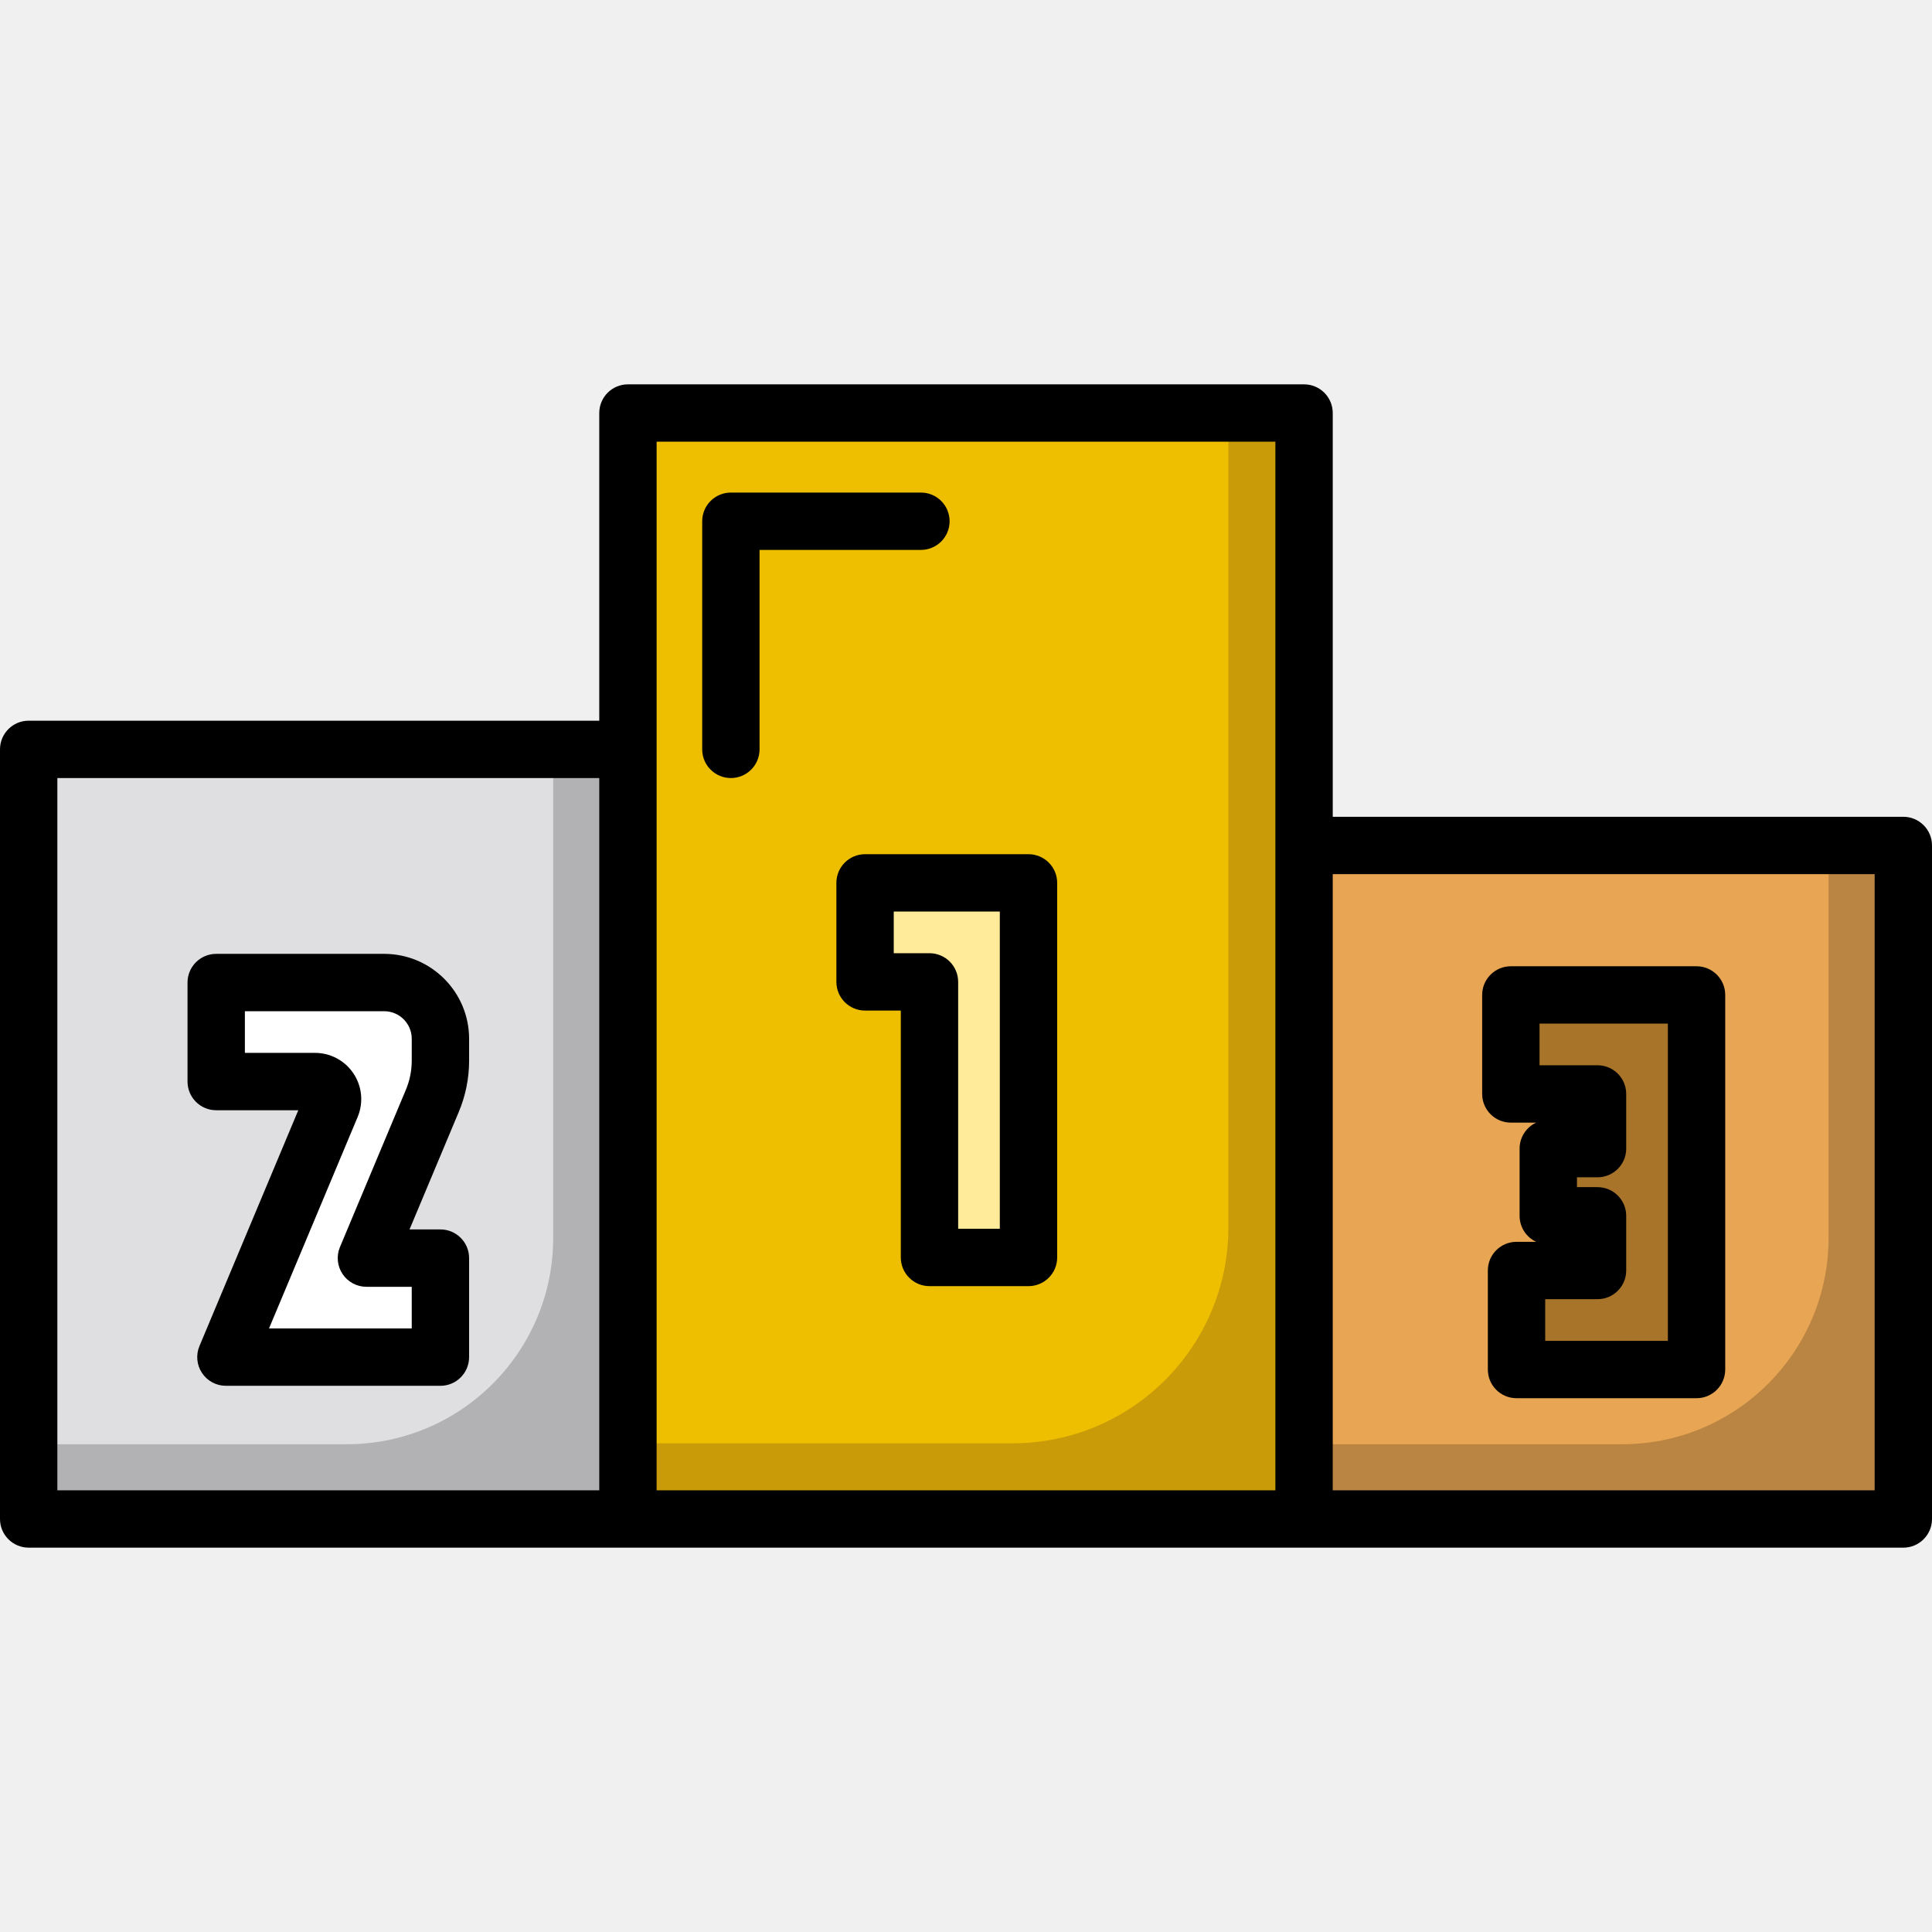
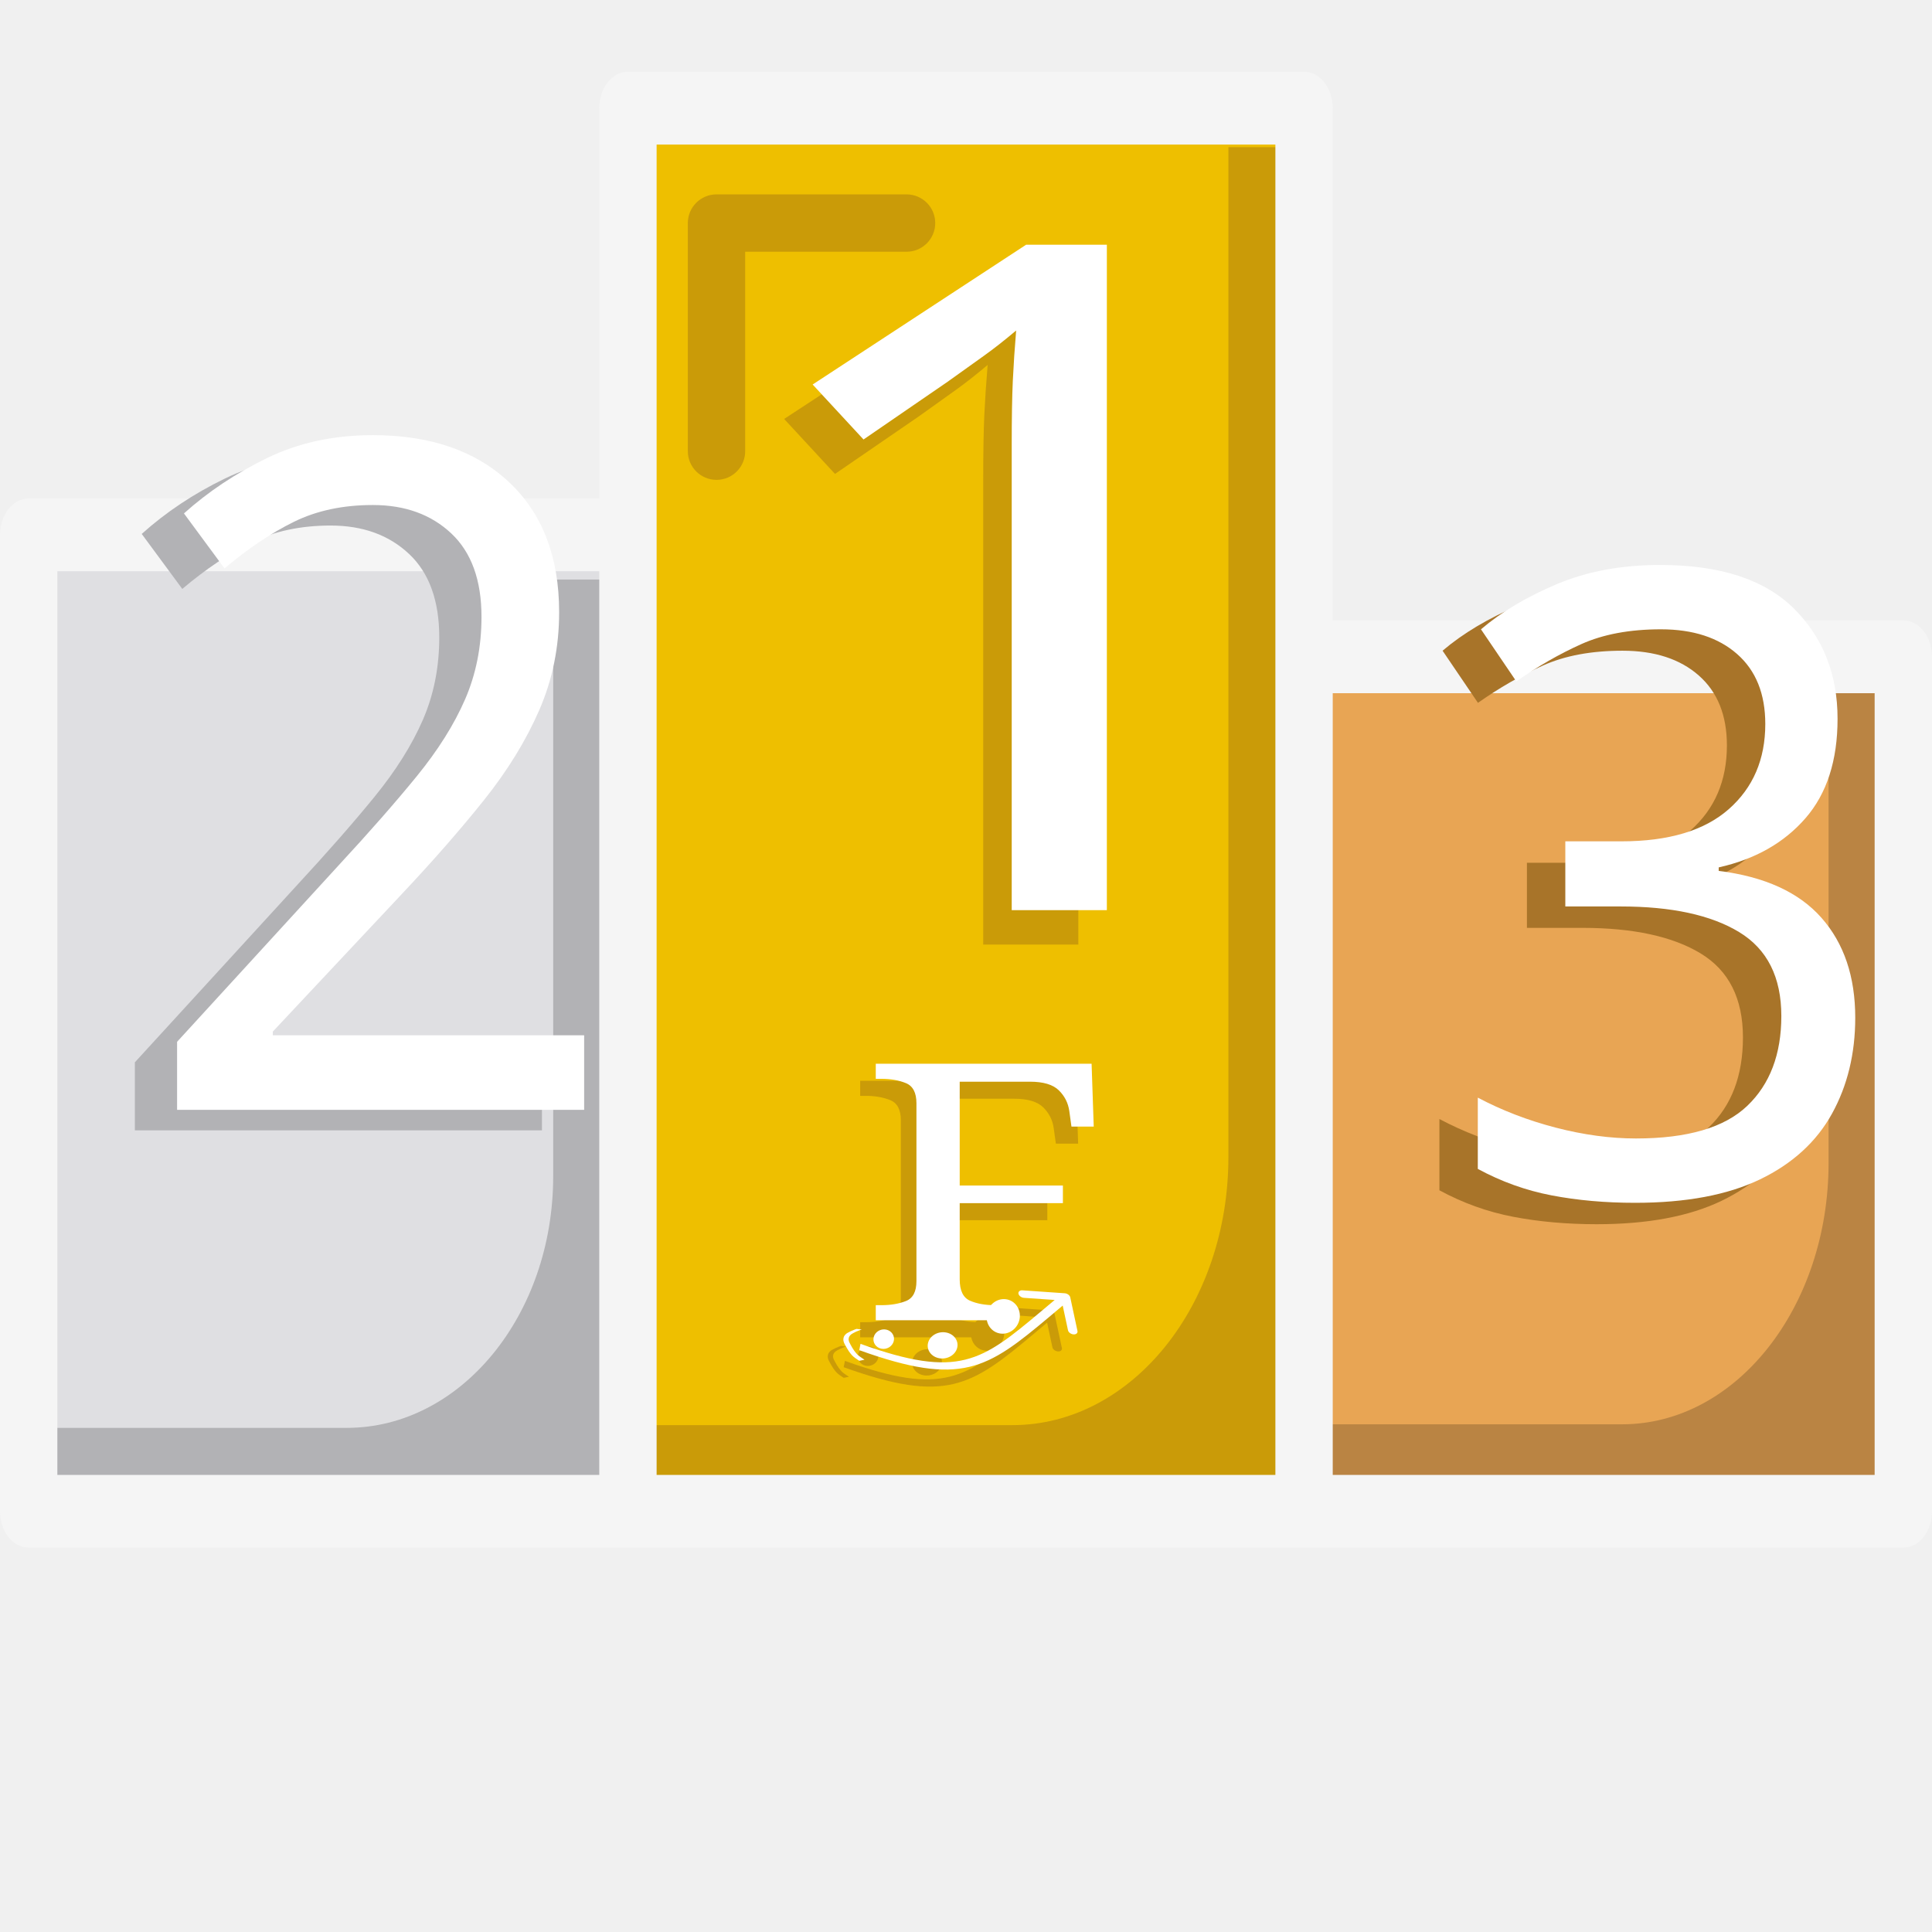
<svg xmlns="http://www.w3.org/2000/svg" version="1.1" id="Layer_1" x="0px" y="0px" viewBox="0 0 511.999 511.999" style="enable-background:new 0 0 511.999 511.999;" xml:space="preserve">
-   <rect x="166.412" y="109.451" style="fill:#EEBF00;" width="179.18" height="293.09" />
-   <rect x="7.6" y="198.585" style="fill:#DFDFE2;" width="158.812" height="203.956" />
-   <rect x="345.591" y="224.06" style="fill:#E8A554;" width="158.812" height="178.491" />
-   <path style="opacity:0.2;enable-background:new    ;" d="M484.593,224.057V328.02c0,30.22-24.498,54.718-54.718,54.718h-84.286  v19.807H504.4V224.057H484.593z" />
-   <path style="opacity:0.2;enable-background:new    ;" d="M146.604,198.336V328.02c0,30.22-24.498,54.718-54.718,54.718H7.6v19.807  h158.811V198.336H146.604z" />
-   <polygon style="fill:#FFEB99;" points="246.321,233.971 229.249,233.971 229.249,260.21 246.321,260.21 246.321,333.238   272.561,333.238 272.561,260.21 272.561,233.971 " />
-   <path style="fill:#FFFFFF;" d="M116.715,275.278c0-8.226-6.669-14.895-14.895-14.895H90.476h-33.18v26.24h26.177  c3.329,0,5.583,3.39,4.297,6.459L59.867,359.65h22.191h4.048h15.305h15.305v-26.24h-15.305h-4.307l17.464-41.666  c1.418-3.382,2.147-7.01,2.147-10.677v-5.79H116.715z" />
-   <polygon style="fill:#A87429;" points="410.311,304.395 410.311,322.207 423.361,322.207 423.361,336.696 401.894,336.696   401.894,362.935 423.361,362.935 445.529,362.935 449.6,362.935 449.6,289.907 449.6,263.667 423.361,263.667 400.389,263.667   400.389,289.907 423.361,289.907 423.361,304.395 " />
-   <path style="opacity:0.27;fill:#663C1D;enable-background:new    ;" d="M325.537,109.454v215.792  c0,31.616-25.63,57.246-57.246,57.246H166.411v20.052h179.179v-293.09H325.537z" />
-   <path d="M504.4,216.457h-151.21V109.454c0-4.198-3.403-7.6-7.6-7.6H166.411c-4.197,0-7.6,3.402-7.6,7.6v81.536H7.6  c-4.197,0-7.6,3.402-7.6,7.6v203.955c0,4.198,3.403,7.6,7.6,7.6h158.811h179.178h158.811c4.197,0,7.6-3.402,7.6-7.6V224.057  C512,219.859,508.597,216.457,504.4,216.457z M15.2,206.19h143.61v188.755H15.2V206.19z M174.011,198.59v-81.536h163.978v107.003  v170.888H174.011V198.59z M496.8,394.945h-143.61V231.657H496.8V394.945z" />
-   <path d="M272.561,226.371h-43.311c-4.197,0-7.6,3.402-7.6,7.6v26.24c0,4.198,3.403,7.6,7.6,7.6h9.472v65.428  c0,4.198,3.403,7.6,7.6,7.6h26.24c4.197,0,7.6-3.402,7.6-7.6v-99.267C280.161,229.774,276.758,226.371,272.561,226.371z   M264.961,325.638h-11.039V260.21c0-4.198-3.403-7.6-7.6-7.6h-9.472v-11.039h28.111V325.638z" />
-   <path d="M101.82,252.783H57.296c-4.197,0-7.6,3.402-7.6,7.6v26.24c0,4.198,3.403,7.6,7.6,7.6H79.05l-26.192,62.49  c-0.983,2.346-0.728,5.029,0.681,7.147c1.409,2.119,3.784,3.392,6.328,3.392h56.849c4.197,0,7.6-3.402,7.6-7.6V333.41  c0-4.198-3.403-7.6-7.6-7.6h-8.185l13.047-31.129c1.817-4.334,2.738-8.914,2.738-13.614v-5.79  C124.315,262.875,114.224,252.783,101.82,252.783z M109.115,281.068c0,2.671-0.524,5.275-1.557,7.739l-17.464,41.666  c-0.983,2.346-0.728,5.029,0.681,7.147c1.409,2.119,3.784,3.392,6.328,3.392h12.011v11.039H71.293l23.485-56.033  c1.59-3.793,1.18-8.103-1.098-11.527c-2.278-3.425-6.093-5.469-10.206-5.469H64.896v-11.039h36.924c4.023,0,7.295,3.272,7.295,7.295  V281.068z" />
-   <path d="M400.389,297.507h6.706c-2.59,1.211-4.385,3.841-4.385,6.889v17.811c0,3.048,1.795,5.678,4.385,6.889h-5.201  c-4.197,0-7.6,3.402-7.6,7.6v26.241c0,4.198,3.403,7.6,7.6,7.6H449.6c4.197,0,7.6-3.402,7.6-7.6v-99.268c0-4.198-3.403-7.6-7.6-7.6  h-49.211c-4.197,0-7.6,3.402-7.6,7.6v26.241C392.789,294.105,396.192,297.507,400.389,297.507z M407.989,271.267H442v84.068h-32.506  v-11.04h13.867c4.197,0,7.6-3.402,7.6-7.6v-14.489c0-4.198-3.403-7.6-7.6-7.6h-5.449v-2.61h5.449c4.197,0,7.6-3.402,7.6-7.6v-14.489  c0-4.198-3.403-7.6-7.6-7.6h-15.37L407.989,271.267L407.989,271.267z" />
-   <path d="M251.654,138.134c0-4.198-3.403-7.6-7.6-7.6H193.69c-4.197,0-7.6,3.402-7.6,7.6v60.456c0,4.198,3.403,7.6,7.6,7.6  s7.6-3.402,7.6-7.6v-52.856h42.764C248.251,145.734,251.654,142.332,251.654,138.134z" />
-   <g>
+   <defs id="defs63">
+ </defs>
+   <rect x="166.412" y="29.477" style="fill:#eebf00;stroke-width:1.137" width="182.036" height="373.064" id="rect2" />
+   <rect x="7.6" y="146.221" style="fill:#dfdfe2;stroke-width:1.121" width="158.812" height="256.32" id="rect4" />
+   <rect x="345.591" y="182.169" style="fill:#e8a554;stroke-width:1.111" width="158.812" height="220.382" id="rect6" />
+   <path style="opacity:0.2;stroke-width:1.125;enable-background:new" d="m 484.593,176.453 v 131.69 c 0,38.28 -24.498,69.312 -54.718,69.312 H 345.589 V 402.545 H 504.4 V 176.453 Z" id="path8" />
+   <path style="opacity:0.2;stroke-width:1.104;enable-background:new" d="m 146.604,153.589 v 158.101 c 0,36.842 -24.498,66.708 -54.718,66.708 H 7.6 V 402.545 H 166.411 V 153.589 Z" id="path10" />
+   <path style="opacity:0.27;fill:#663c1d;stroke-width:1.114;enable-background:new" d="M 325.537,39 V 306.665 c 0,39.216 -25.63,71.007 -57.246,71.007 H 166.411 V 402.544 H 345.59 V 39 Z" id="path18" />
+   <path d="M 504.4,164.418 H 429.386 353.19 V 28.665 c 0,-5.326 -3.403,-9.642 -7.6,-9.642 H 166.411 c -4.197,0 -7.6,4.316 -7.6,9.642 V 132.108 H 7.6 c -4.197,0 -7.6,4.316 -7.6,9.642 v 258.753 c 0,5.326 3.403,9.642 7.6,9.642 H 166.411 345.589 504.4 c 4.197,0 7.6,-4.316 7.6,-9.642 V 174.06 c 0,-5.326 -3.403,-9.642 -7.6,-9.642 z M 15.2,151.392 H 158.81 V 390.861 H 15.2 Z m 158.811,-9.642 V 38.307 H 337.989 V 174.06 390.861 H 174.011 Z M 496.8,390.861 H 353.19 V 183.702 H 496.8 Z" id="path20" style="fill:#f5f5f5;stroke-width:1.126" />
+   <path d="m 247.846,59.112 c 0,-4.198 -3.403,-7.6 -7.6,-7.6 h -50.364 c -4.197,0 -7.6,3.402 -7.6,7.6 v 60.456 c 0,4.198 3.403,7.6 7.6,7.6 4.197,0 7.6,-3.402 7.6,-7.6 V 66.712 h 42.764 c 4.197,0 7.6,-3.402 7.6,-7.6 z" id="path28" style="fill:#ca9b08;fill-opacity:1" />
+   <g id="g30">
</g>
-   <g>
+   <g id="g32">
</g>
-   <g>
+   <g id="g34">
</g>
-   <g>
+   <g id="g36">
</g>
-   <g>
+   <g id="g38">
</g>
-   <g>
+   <g id="g40">
</g>
-   <g>
+   <g id="g42">
</g>
-   <g>
+   <g id="g44">
</g>
-   <g>
+   <g id="g46">
</g>
-   <g>
+   <g id="g48">
</g>
-   <g>
+   <g id="g50">
</g>
-   <g>
+   <g id="g52">
</g>
-   <g>
+   <g id="g54">
</g>
-   <g>
+   <g id="g56">
</g>
-   <g>
+   <g id="g58">
</g>
+   <text xml:space="preserve" style="font-style:normal;font-weight:normal;font-size:46.118px;line-height:1.25;font-family:sans-serif;letter-spacing:0px;word-spacing:0px;fill:#a87429;fill-opacity:1;stroke:none;stroke-width:0.1;stroke-miterlimit:4;stroke-dasharray:none" x="386.825" y="309.672" id="text874-8" transform="scale(0.9613548,1.040199)">
+     <tspan id="tspan872-6" x="386.825" y="309.672" style="font-style:normal;font-variant:normal;font-weight:normal;font-stretch:normal;font-size:221.367px;font-family:Aharoni;-inkscape-font-specification:Aharoni;fill:#a87429;fill-opacity:1;stroke-width:0.1;stroke-miterlimit:4;stroke-dasharray:none">3</tspan>
+   </text>
+   <text xml:space="preserve" style="font-style:normal;font-weight:normal;font-size:46.118px;line-height:1.25;font-family:sans-serif;letter-spacing:0px;word-spacing:0px;fill:#ffffff;fill-opacity:1;stroke:none;stroke-width:0.1;stroke-miterlimit:4;stroke-dasharray:none" x="397.405" y="304.221" id="text874" transform="scale(0.9613548,1.040199)">
+     <tspan id="tspan872" x="397.405" y="304.221" style="font-style:normal;font-variant:normal;font-weight:normal;font-stretch:normal;font-size:221.367px;font-family:Aharoni;-inkscape-font-specification:Aharoni;fill:#ffffff;stroke-width:0.1;stroke-miterlimit:4;stroke-dasharray:none">3</tspan>
+   </text>
+   <text xml:space="preserve" style="font-style:normal;font-weight:normal;font-size:56.057px;line-height:1.25;font-family:sans-serif;letter-spacing:0px;word-spacing:0px;fill:#ca9b08;fill-opacity:1;stroke:none;stroke-width:0.122;stroke-miterlimit:4;stroke-dasharray:none" x="166.776" y="272.73" id="text874-1-5" transform="scale(1.089521,0.9178347)">
+     <tspan id="tspan872-2-8" x="166.776" y="272.73" style="font-style:normal;font-variant:normal;font-weight:normal;font-stretch:normal;font-size:269.075px;font-family:Aharoni;-inkscape-font-specification:Aharoni;fill:#ca9b08;fill-opacity:1;stroke-width:0.122;stroke-miterlimit:4;stroke-dasharray:none">1</tspan>
+   </text>
+   <text xml:space="preserve" style="font-style:normal;font-weight:normal;font-size:56.057px;line-height:1.25;font-family:sans-serif;letter-spacing:0px;word-spacing:0px;fill:#ffffff;fill-opacity:1;stroke:none;stroke-width:0.122;stroke-miterlimit:4;stroke-dasharray:none" x="173.71" y="262.786" id="text874-1" transform="scale(1.089521,0.9178347)">
+     <tspan id="tspan872-2" x="173.71" y="262.786" style="font-style:normal;font-variant:normal;font-weight:normal;font-stretch:normal;font-size:269.075px;font-family:Aharoni;-inkscape-font-specification:Aharoni;fill:#ffffff;stroke-width:0.122;stroke-miterlimit:4;stroke-dasharray:none">1</tspan>
+   </text>
+   <text xml:space="preserve" style="font-style:normal;font-weight:normal;font-size:49.495px;line-height:1.25;font-family:sans-serif;letter-spacing:0px;word-spacing:0px;fill:#b2b2b5;fill-opacity:1;stroke:none;stroke-width:0.107;stroke-miterlimit:4;stroke-dasharray:none" x="25.746" y="288.163" id="text874-1-8-5" transform="scale(0.9619767,1.039526)">
+     <tspan id="tspan872-2-86-6" x="25.746" y="288.163" style="font-style:normal;font-variant:normal;font-weight:normal;font-stretch:normal;font-size:237.576px;font-family:Aharoni;-inkscape-font-specification:Aharoni;fill:#b2b2b5;fill-opacity:1;stroke-width:0.107;stroke-miterlimit:4;stroke-dasharray:none">2</tspan>
+   </text>
+   <text xml:space="preserve" style="font-style:normal;font-weight:normal;font-size:49.495px;line-height:1.25;font-family:sans-serif;letter-spacing:0px;word-spacing:0px;fill:#ffffff;fill-opacity:1;stroke:none;stroke-width:0.107;stroke-miterlimit:4;stroke-dasharray:none" x="37.38" y="282.933" id="text874-1-8" transform="scale(0.9619767,1.039526)">
+     <tspan id="tspan872-2-86" x="37.38" y="282.933" style="font-style:normal;font-variant:normal;font-weight:normal;font-stretch:normal;font-size:237.576px;font-family:Aharoni;-inkscape-font-specification:Aharoni;fill:#ffffff;stroke-width:0.107;stroke-miterlimit:4;stroke-dasharray:none">2</tspan>
+   </text>
+   <g id="g1103-9-3" transform="matrix(0.3700495,0,0,0.3104831,219.3643,290.9369)" style="fill:#ca9b08;fill-opacity:1">
+     <g transform="translate(-146.2899,-124.3718)" id="g18-4-0" style="fill:#ca9b08;fill-opacity:1">
+       <g id="g16-2-2" style="fill:#ca9b08;fill-opacity:1" />
+     </g>
+     <g transform="translate(-146.2899,-124.3718)" id="g30-9-9-0" style="fill:#ca9b08;fill-opacity:1">
+       <g id="g28-4-1" style="fill:#ca9b08;fill-opacity:1" />
+     </g>
+     <g transform="translate(-146.2899,-124.3718)" id="g48-9-7-8" style="fill:#ca9b08;fill-opacity:1">
+       <g id="g46-9-6-4" style="fill:#ca9b08;fill-opacity:1" />
+     </g>
+     <g transform="translate(-146.2899,-124.3718)" id="g68-4-8" style="fill:#ca9b08;fill-opacity:1" />
+     <g transform="translate(-146.2899,-124.3718)" id="g70-3-0" style="fill:#ca9b08;fill-opacity:1" />
+     <g transform="translate(-146.2899,-124.3718)" id="g72-1-6" style="fill:#ca9b08;fill-opacity:1" />
+     <g transform="translate(-146.2899,-124.3718)" id="g74-1-1" style="fill:#ca9b08;fill-opacity:1" />
+     <g transform="translate(-146.2899,-124.3718)" id="g76-5-9" style="fill:#ca9b08;fill-opacity:1" />
+     <g transform="translate(-146.2899,-124.3718)" id="g78-4-4" style="fill:#ca9b08;fill-opacity:1" />
+     <g transform="translate(-146.2899,-124.3718)" id="g80-4-5" style="fill:#ca9b08;fill-opacity:1" />
+     <g transform="translate(-146.2899,-124.3718)" id="g82-3-8" style="fill:#ca9b08;fill-opacity:1" />
+     <g transform="translate(-146.2899,-124.3718)" id="g84-0-5" style="fill:#ca9b08;fill-opacity:1" />
+     <g transform="translate(-146.2899,-124.3718)" id="g86-4-2" style="fill:#ca9b08;fill-opacity:1" />
+     <g transform="translate(-146.2899,-124.3718)" id="g88-8-3" style="fill:#ca9b08;fill-opacity:1" />
+     <g transform="translate(-146.2899,-124.3718)" id="g90-6-9" style="fill:#ca9b08;fill-opacity:1" />
+     <g transform="translate(-146.2899,-124.3718)" id="g92-3-3" style="fill:#ca9b08;fill-opacity:1" />
+     <g transform="translate(-146.2899,-124.3718)" id="g94-9-9" style="fill:#ca9b08;fill-opacity:1" />
+     <g transform="translate(-146.2899,-124.3718)" id="g96-7-9" style="fill:#ca9b08;fill-opacity:1" />
+     <g style="fill:#ca9b08;fill-opacity:1" transform="matrix(0.4379483,0.1143197,-0.07225161,0.3630321,-30.50616,119.1386)" id="g36-8-7-3">
+       <g style="fill:#ca9b08;fill-opacity:1" id="g34-3-0-9">
+         <path style="fill:#ca9b08;fill-opacity:1" id="path32-9-3" d="M 470.927,111.698 447.325,40.115 c -1.454,-4.421 -5.979,-7.3 -10.11,-6.429 l -0.006,0.001 -66.859,14.154 c -4.13,0.872 -6.299,5.165 -4.843,9.587 1.456,4.422 5.985,7.3 10.116,6.428 L 424.044,53.621 407.171,85.707 C 333.059,226.346 304.574,277.685 138.417,246.711 l 0.387,14.698 C 311.221,293.552 344.505,240.941 421.382,94.986 l 17.228,-32.786 17.358,52.657 c 1.456,4.422 5.985,7.3 10.116,6.428 4.131,-0.872 6.299,-5.164 4.843,-9.587 z" />
+       </g>
+     </g>
+     <path d="m 13.243,212.315 c -0.794,0.156 -1.552,0.574 -2.315,0.946 -1.253,0.49 -2.457,1.21 -3.654,1.971 -0.937,0.515 -1.8,1.221 -2.546,2.252 -0.695,1.013 -0.927,1.97 -0.964,3.393 0.121,1.668 0.777,2.988 1.376,4.303 0.745,1.76 1.619,3.385 2.508,4.972 0.701,1.148 1.44,2.24 2.219,3.261 0.698,0.88 1.483,1.577 2.272,2.248 0.687,0.573 1.382,1.125 2.078,1.676 0.316,0.246 0.63,0.497 0.943,0.752 0,0 -3.765,0.908 -3.765,0.908 v 0 c -0.315,-0.247 -0.629,-0.497 -0.942,-0.752 C 9.76,237.688 9.063,237.138 8.383,236.547 7.594,235.841 6.812,235.102 6.12,234.186 5.344,233.14 4.616,232.015 3.928,230.834 3.048,229.222 2.214,227.542 1.433,225.812 0.768,224.405 0.098,222.965 -2.9718676e-6,221.149 0.019,219.677 0.238,218.37 0.958,217.292 c 0.738,-1.143 1.62,-1.955 2.605,-2.47 1.196,-0.757 2.388,-1.537 3.641,-2.024 0.742,-0.352 1.461,-0.829 2.226,-1.037 0,0 3.813,0.554 3.813,0.554 z" id="path131-1-9" style="fill:#ca9b08;fill-opacity:1;stroke-width:0.389" />
+     <ellipse ry="11.259" rx="10.641" cy="204.596" cx="119.882" id="path133-2-0-4" style="fill:#ca9b08;fill-opacity:1;stroke-width:1" transform="matrix(0.9754066,0.220413,-0.2240601,0.9745753,0,0)" />
+     <ellipse ry="14.735" rx="11.953" cy="165.948" cx="151.81" id="path133-2-1-7-6" style="fill:#ca9b08;fill-opacity:1;stroke-width:1.212" transform="matrix(0.9675782,0.2525714,-0.1951943,0.9807646,0,0)" />
+     <ellipse ry="8.328" rx="7.376" cy="207.534" cx="74.428" id="path133-2-5-6-6" style="fill:#ca9b08;fill-opacity:1;stroke-width:0.716" transform="matrix(0.9717481,0.2360204,-0.2091657,0.9778802,0,0)" />
+     <text id="text125-1-2" y="204.395" x="11.561" style="font-style:normal;font-weight:normal;font-size:40px;line-height:1.25;font-family:sans-serif;letter-spacing:0px;word-spacing:0px;fill:#ca9b08;fill-opacity:1;stroke:none" xml:space="preserve">
+       <tspan style="font-style:normal;font-variant:normal;font-weight:normal;font-stretch:normal;font-size:306.667px;font-family:Cambria;-inkscape-font-specification:'Cambria, Normal';font-variant-ligatures:normal;font-variant-caps:normal;font-variant-numeric:normal;font-feature-settings:normal;text-align:start;writing-mode:lr-tb;text-anchor:start;fill:#ca9b08;fill-opacity:1" y="204.395" x="11.561" id="tspan123-3-0">F<tspan id="tspan213-3-2" style="font-size:96px;fill:#ca9b08;fill-opacity:1" />
+       </tspan>
+     </text>
+   </g>
+   <g id="g1103-9" transform="matrix(0.3700495,0,0,0.3104831,223.4956,286.421)" style="fill:#ffffff;fill-opacity:1">
+     <g transform="translate(-146.2899,-124.3718)" id="g18-4" style="fill:#ffffff;fill-opacity:1">
+       <g id="g16-2" style="fill:#ffffff;fill-opacity:1" />
+     </g>
+     <g transform="translate(-146.2899,-124.3718)" id="g30-9-9" style="fill:#ffffff;fill-opacity:1">
+       <g id="g28-4" style="fill:#ffffff;fill-opacity:1" />
+     </g>
+     <g transform="translate(-146.2899,-124.3718)" id="g48-9-7" style="fill:#ffffff;fill-opacity:1">
+       <g id="g46-9-6" style="fill:#ffffff;fill-opacity:1" />
+     </g>
+     <g transform="translate(-146.2899,-124.3718)" id="g68-4" style="fill:#ffffff;fill-opacity:1" />
+     <g transform="translate(-146.2899,-124.3718)" id="g70-3" style="fill:#ffffff;fill-opacity:1" />
+     <g transform="translate(-146.2899,-124.3718)" id="g72-1" style="fill:#ffffff;fill-opacity:1" />
+     <g transform="translate(-146.2899,-124.3718)" id="g74-1" style="fill:#ffffff;fill-opacity:1" />
+     <g transform="translate(-146.2899,-124.3718)" id="g76-5" style="fill:#ffffff;fill-opacity:1" />
+     <g transform="translate(-146.2899,-124.3718)" id="g78-4" style="fill:#ffffff;fill-opacity:1" />
+     <g transform="translate(-146.2899,-124.3718)" id="g80-4" style="fill:#ffffff;fill-opacity:1" />
+     <g transform="translate(-146.2899,-124.3718)" id="g82-3" style="fill:#ffffff;fill-opacity:1" />
+     <g transform="translate(-146.2899,-124.3718)" id="g84-0" style="fill:#ffffff;fill-opacity:1" />
+     <g transform="translate(-146.2899,-124.3718)" id="g86-4" style="fill:#ffffff;fill-opacity:1" />
+     <g transform="translate(-146.2899,-124.3718)" id="g88-8" style="fill:#ffffff;fill-opacity:1" />
+     <g transform="translate(-146.2899,-124.3718)" id="g90-6" style="fill:#ffffff;fill-opacity:1" />
+     <g transform="translate(-146.2899,-124.3718)" id="g92-3" style="fill:#ffffff;fill-opacity:1" />
+     <g transform="translate(-146.2899,-124.3718)" id="g94-9" style="fill:#ffffff;fill-opacity:1" />
+     <g transform="translate(-146.2899,-124.3718)" id="g96-7" style="fill:#ffffff;fill-opacity:1" />
+     <g style="fill:#ffffff;fill-opacity:1" transform="matrix(0.4379483,0.1143197,-0.07225161,0.3630321,-30.50616,119.1386)" id="g36-8-7">
+       <g style="fill:#ffffff;fill-opacity:1" id="g34-3-0">
+         <path style="fill:#ffffff;fill-opacity:1" id="path32-9" d="M 470.927,111.698 447.325,40.115 c -1.454,-4.421 -5.979,-7.3 -10.11,-6.429 l -0.006,0.001 -66.859,14.154 c -4.13,0.872 -6.299,5.165 -4.843,9.587 1.456,4.422 5.985,7.3 10.116,6.428 L 424.044,53.621 407.171,85.707 C 333.059,226.346 304.574,277.685 138.417,246.711 l 0.387,14.698 C 311.221,293.552 344.505,240.941 421.382,94.986 l 17.228,-32.786 17.358,52.657 c 1.456,4.422 5.985,7.3 10.116,6.428 4.131,-0.872 6.299,-5.164 4.843,-9.587 z" />
+       </g>
+     </g>
+     <path d="m 13.243,212.315 c -0.794,0.156 -1.552,0.574 -2.315,0.946 -1.253,0.49 -2.457,1.21 -3.654,1.971 -0.937,0.515 -1.8,1.221 -2.546,2.252 -0.695,1.013 -0.927,1.97 -0.964,3.393 0.121,1.668 0.777,2.988 1.376,4.303 0.745,1.76 1.619,3.385 2.508,4.972 0.701,1.148 1.44,2.24 2.219,3.261 0.698,0.88 1.483,1.577 2.272,2.248 0.687,0.573 1.382,1.125 2.078,1.676 0.316,0.246 0.63,0.497 0.943,0.752 0,0 -3.765,0.908 -3.765,0.908 v 0 c -0.315,-0.247 -0.629,-0.497 -0.942,-0.752 C 9.76,237.688 9.063,237.138 8.383,236.547 7.594,235.841 6.812,235.102 6.12,234.186 5.344,233.14 4.616,232.015 3.928,230.834 3.048,229.222 2.214,227.542 1.433,225.812 0.768,224.405 0.098,222.965 -2.9718676e-6,221.149 0.019,219.677 0.238,218.37 0.958,217.292 c 0.738,-1.143 1.62,-1.955 2.605,-2.47 1.196,-0.757 2.388,-1.537 3.641,-2.024 0.742,-0.352 1.461,-0.829 2.226,-1.037 0,0 3.813,0.554 3.813,0.554 z" id="path131-1" style="fill:#ffffff;fill-opacity:1;stroke-width:0.389" />
+     <ellipse ry="11.259" rx="10.641" cy="204.596" cx="119.882" id="path133-2-0" style="fill:#ffffff;fill-opacity:1;stroke-width:1" transform="matrix(0.9754066,0.220413,-0.2240601,0.9745753,0,0)" />
+     <ellipse ry="14.735" rx="11.953" cy="165.948" cx="151.81" id="path133-2-1-7" style="fill:#ffffff;fill-opacity:1;stroke-width:1.212" transform="matrix(0.9675782,0.2525714,-0.1951943,0.9807646,0,0)" />
+     <ellipse ry="8.328" rx="7.376" cy="207.534" cx="74.428" id="path133-2-5-6" style="fill:#ffffff;fill-opacity:1;stroke-width:0.716" transform="matrix(0.9717481,0.2360204,-0.2091657,0.9778802,0,0)" />
+     <text id="text125-1" y="204.395" x="11.561" style="font-style:normal;font-weight:normal;font-size:40px;line-height:1.25;font-family:sans-serif;letter-spacing:0px;word-spacing:0px;fill:#ffffff;fill-opacity:1;stroke:none" xml:space="preserve">
+       <tspan style="font-style:normal;font-variant:normal;font-weight:normal;font-stretch:normal;font-size:306.667px;font-family:Cambria;-inkscape-font-specification:'Cambria, Normal';font-variant-ligatures:normal;font-variant-caps:normal;font-variant-numeric:normal;font-feature-settings:normal;text-align:start;writing-mode:lr-tb;text-anchor:start;fill:#ffffff;fill-opacity:1" y="204.395" x="11.561" id="tspan123-3">F<tspan id="tspan213-3" style="font-size:96px;fill:#ffffff;fill-opacity:1" />
+       </tspan>
+     </text>
+   </g>
</svg>
